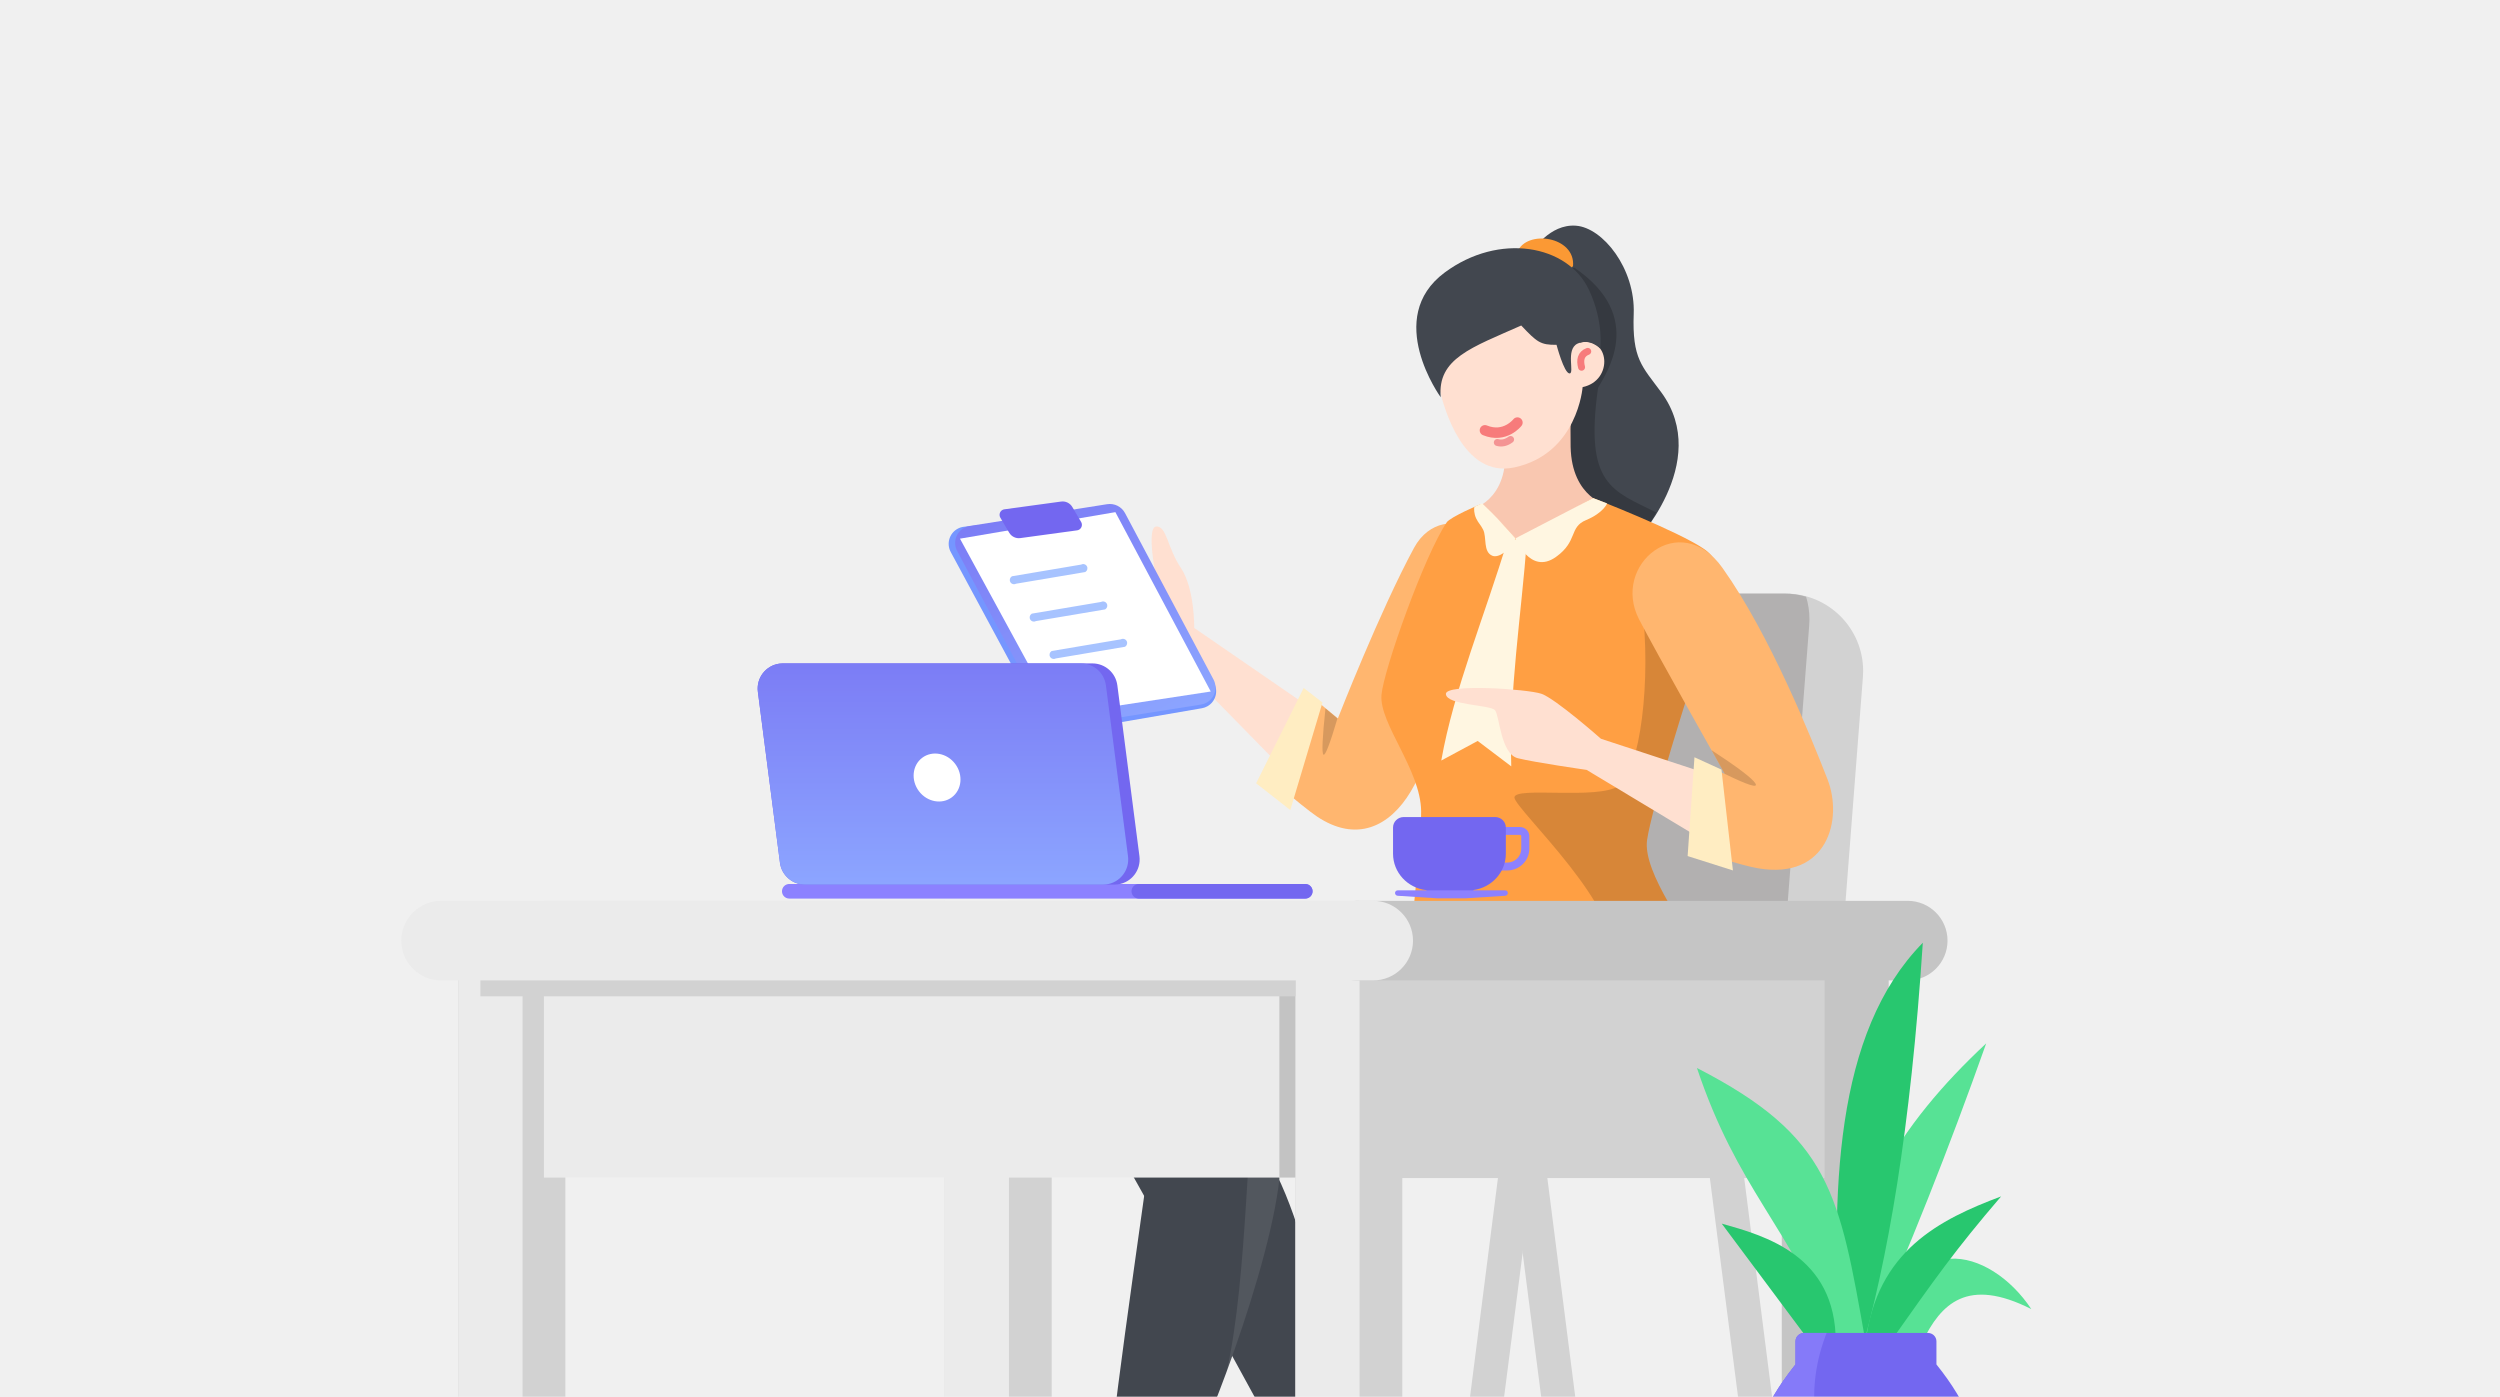
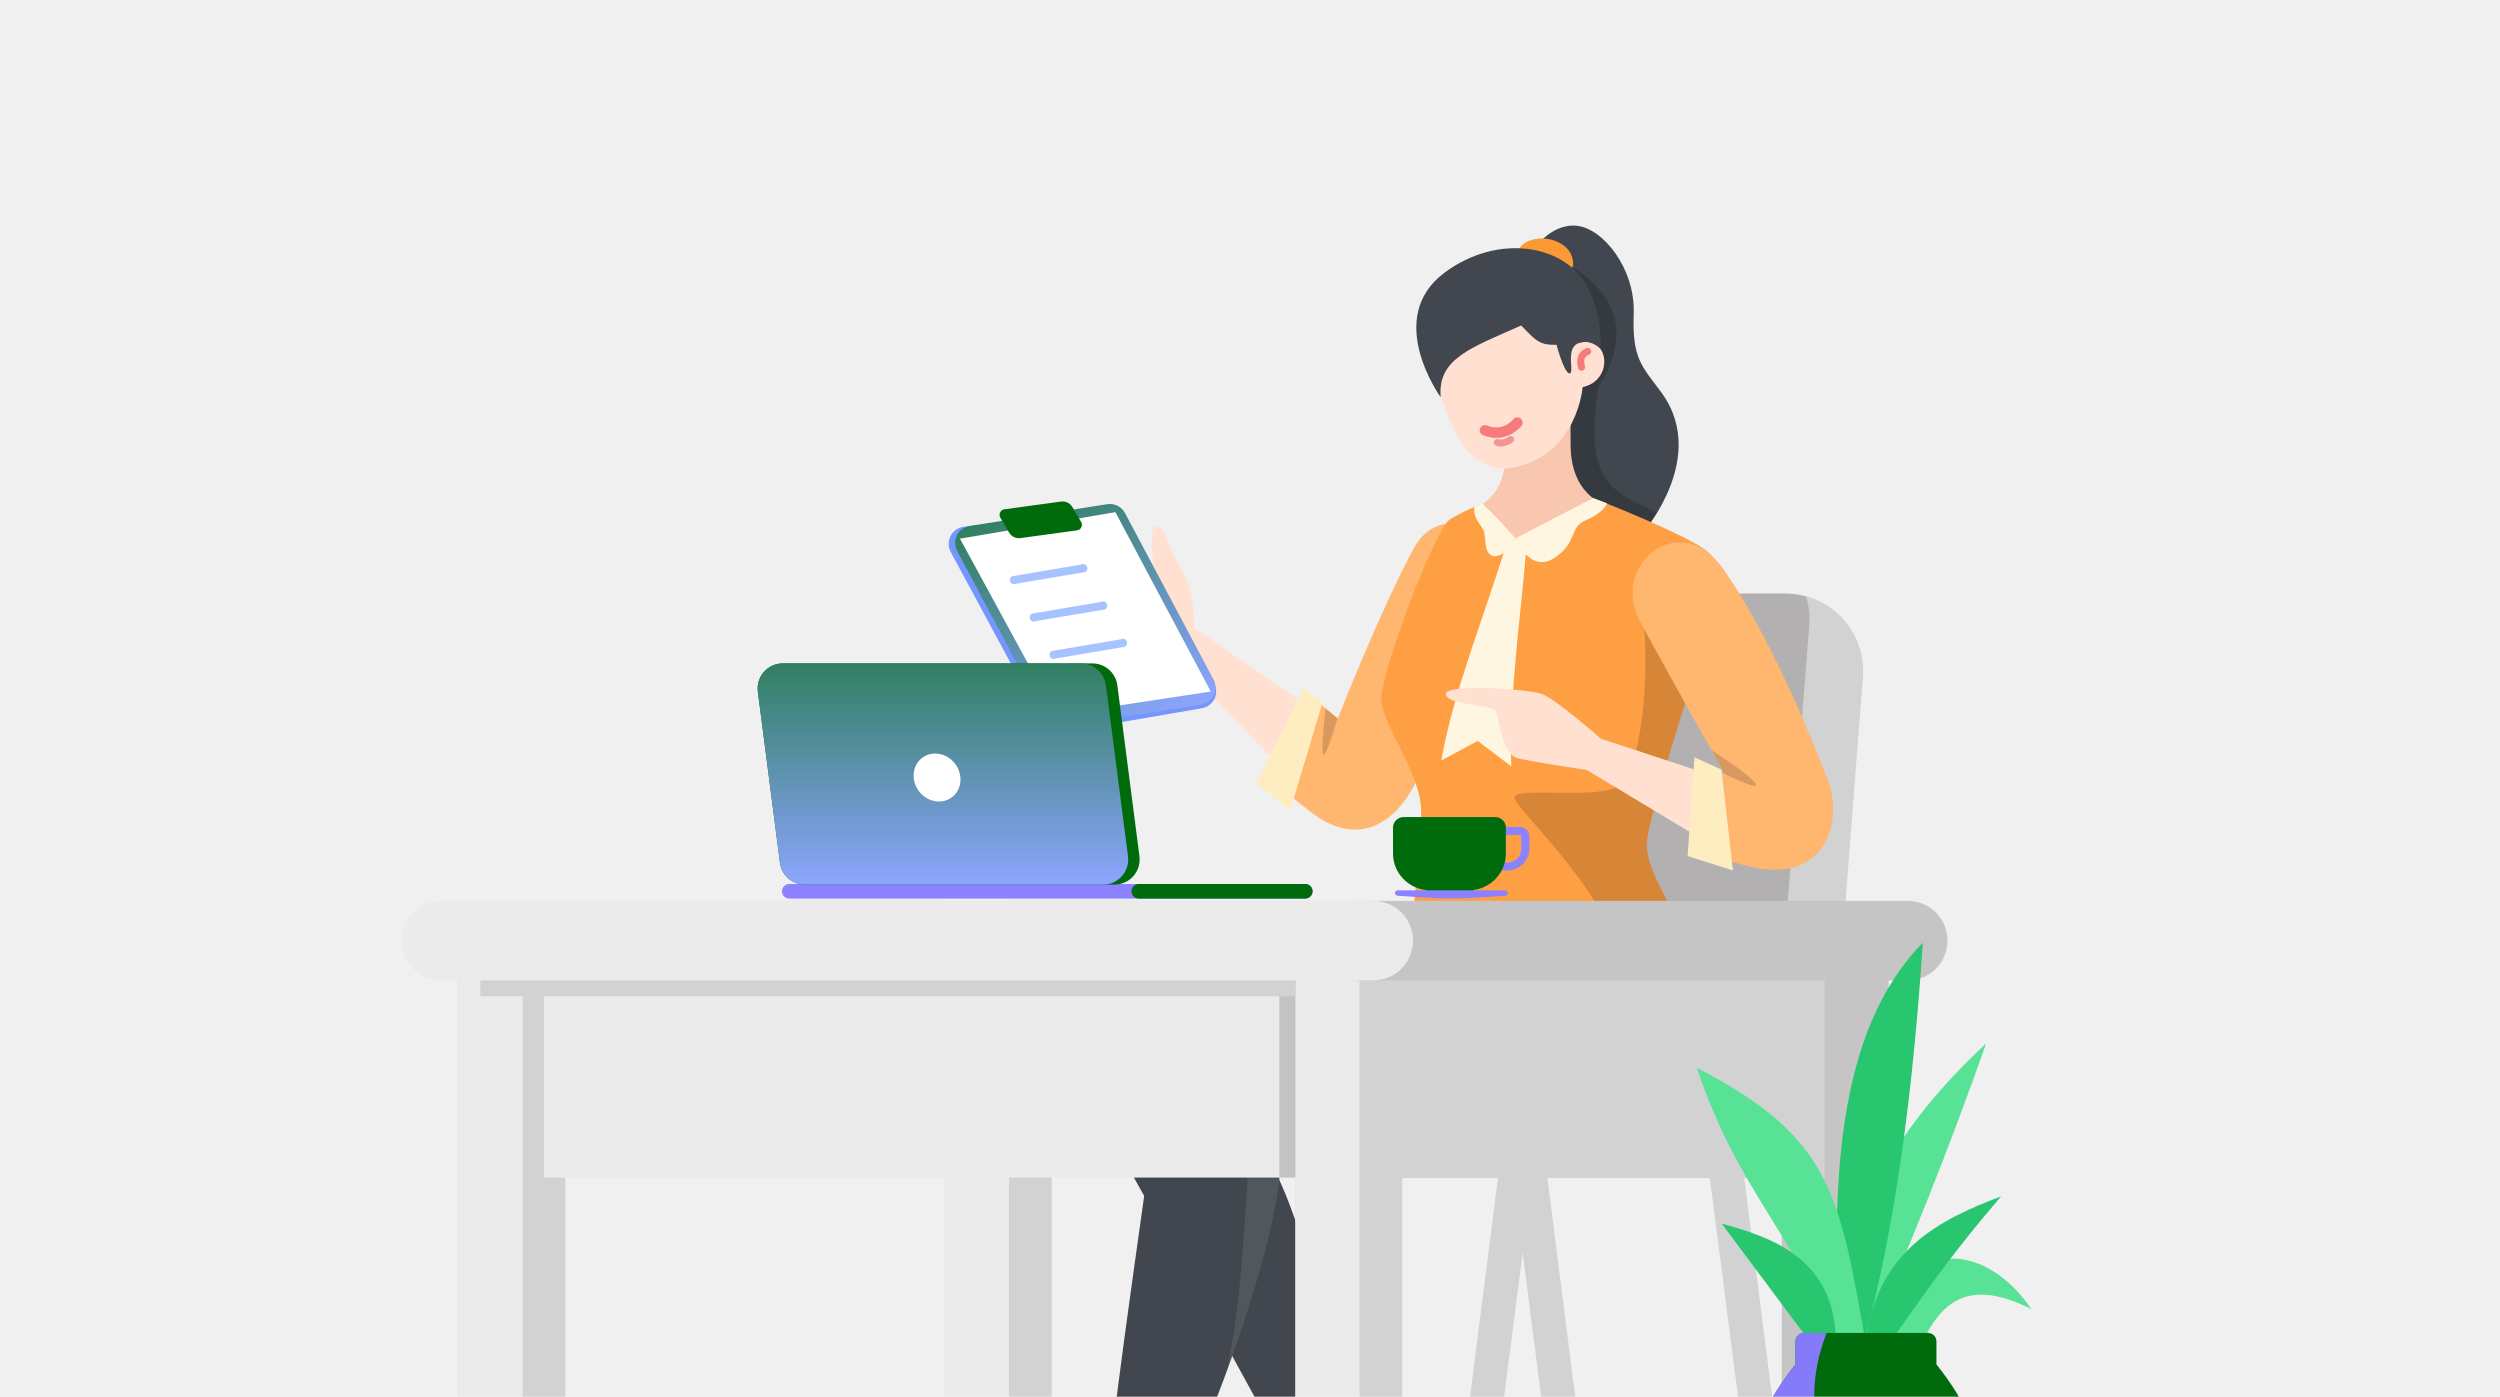
<svg xmlns="http://www.w3.org/2000/svg" xmlns:xlink="http://www.w3.org/1999/xlink" width="358px" height="200px" viewBox="0 0 358 200" version="1.1">
  <defs>
    <path d="M6,0 L352,0 C355.314,-6.08718376e-16 358,2.686 358,6 L358,200 L358,200 L0,200 L0,6 C-4.05812251e-16,2.686 2.686,6.08718376e-16 6,0 Z" id="path-1" />
    <linearGradient x1="68.669%" y1="-53.107%" x2="68.669%" y2="100%" id="linearGradient-3">
-       <stop stop-color="#7367F0" offset="0%" />
+       <stop stop-color="#006b0d" offset="0%" />
      <stop stop-color="#8CA5FF" offset="100%" />
    </linearGradient>
    <linearGradient x1="68.669%" y1="-53.107%" x2="68.669%" y2="100%" id="linearGradient-4">
-       <stop stop-color="#7367F0" offset="0%" />
+       <stop stop-color="#006b0d" offset="0%" />
      <stop stop-color="#8CA5FF" offset="100%" />
    </linearGradient>
    <path d="M7.952,0.064 L25.69,0.064 C26.366,0.064 26.914,0.603 26.914,1.268 L26.914,4.578 C31.399,10.144 33.642,15.71 33.642,21.277 C33.642,26.672 31.727,32.066 27.896,37.461 C27.668,37.784 27.293,37.976 26.894,37.976 L6.749,37.976 C6.349,37.976 5.975,37.784 5.746,37.461 C1.915,32.066 0,26.672 0,21.277 C0,15.815 2.159,10.354 6.477,4.893 L6.728,4.578 L6.728,1.268 C6.728,0.603 7.276,0.064 7.952,0.064 Z" id="path-5" />
  </defs>
  <g id="📝-Pages-New" stroke="none" stroke-width="1" fill="none" fill-rule="evenodd">
    <g id="Knowledge-Base" transform="translate(-670, -791)">
      <g id="Illustration" transform="translate(670, 791)">
        <mask id="mask-2" fill="white">
          <use xlink:href="#path-1" />
        </mask>
        <g id="Mask" />
        <g mask="url(#mask-2)">
          <g transform="translate(57, 30)">
            <g id="Chair4" transform="translate(121, 55)">
              <polygon id="Path" fill="#D2D2D2" points="38.077 71.363 28.831 143.879 33.679 143.815 42.925 72.042" />
              <polygon id="Path" fill="#D2D2D2" transform="translate(44.20678, 107.6211) scale(-1, 1) translate(-44.20678, -107.6211) " points="46.406 71.363 37.159 143.879 42.007 143.815 51.254 72.042" />
              <polygon id="Path" fill="#D2D2D2" transform="translate(72.39661, 107.6211) scale(-1, 1) translate(-72.39661, -107.6211) " points="74.596 71.363 65.349 143.879 70.197 143.815 79.444 72.042" />
              <path d="M0,75.186 C-5.12399906e-16,71.002 3.392,67.61 7.576,67.61 L36.218,67.61 C41.936,67.61 46.717,63.261 47.256,57.568 L51.76,10.042 C52.299,4.349 57.08,2.82683167e-15 62.798,0 L77.715,0 C83.839,6.51445281e-16 88.803,4.964 88.803,11.088 C88.803,11.374 88.792,11.659 88.77,11.944 L84.08,72.53 C83.633,78.304 78.817,82.762 73.025,82.762 L7.576,82.762 C3.392,82.762 5.12399906e-16,79.37 0,75.186 Z" id="Path" fill="#D2D2D2" />
              <path d="M77.51,-2.27373675e-13 C78.594,-2.27572851e-13 79.642,0.156 80.632,0.446 C80.945,1.469 81.113,2.555 81.113,3.68 C81.113,3.966 81.102,4.253 81.079,4.538 L76.394,64.893 C75.946,70.666 71.13,75.123 65.339,75.123 L0.071,75.123 L0.001,75.122 C0,75.073 9.36073955e-17,75.024 0,74.974 C6.90201459e-15,70.801 3.383,67.418 7.556,67.418 L36.107,67.418 C41.825,67.418 46.605,63.071 47.146,57.379 L51.645,10.039 C52.185,4.347 56.965,-2.24547053e-13 62.683,-2.27373675e-13 L77.51,-2.27373675e-13 Z" id="Combined-Shape" fill="#B2B0B0" />
            </g>
            <g id="Wom3.4" transform="translate(143, 100) scale(-1, 1) translate(-143, -100) translate(80, 0)">
              <g id="LLeg" transform="translate(28.09581, 104.5721)" fill="#42474F">
                <path d="M15.558,0.024 C22.487,0.333 61.05,8.844 68.057,10.29 C75.063,11.737 80.986,19.561 75.644,28.622 C69.643,38.793 54.16,67.679 50.401,74.191 C48.54,77.414 39.154,75.607 41.359,70.197 C45.469,60.113 47.378,34.78 57.857,25.544 C57.857,25.544 22.616,31.664 7.393,24.653 C-3.67,19.557 -1.167,-0.722 15.558,0.024 Z" id="Path" />
              </g>
              <g id="LArm" transform="translate(48.23367, 44.95087)">
                <path d="M43.754,14.969 C43.754,14.969 43.676,9.343 45.648,6.403 C47.62,3.463 47.698,0.34 49.191,0.442 C50.683,0.544 49.205,7.803 49.205,7.803 C49.205,7.803 51.099,7.081 52.459,6.168 C53.82,5.255 57.945,0.753 58.909,1.551 C60.543,2.91 57.911,10.578 56.477,12.111 C55.038,13.644 47.179,18.687 47.179,18.687 L27.93,38.329 L24.316,28.35 L43.754,14.969 Z" id="Path" fill="#FFE0D1" />
                <path d="M1.174,13.114 C4.398,20.574 10.299,34.278 12.732,38.367 C15.781,43.487 20.589,45.743 26.218,41.944 C27.214,41.272 29.23,39.651 32.266,37.082 L26.756,24.982 C24.374,26.944 23.183,27.925 23.183,27.925 C23.183,27.925 17.134,12.452 12.268,3.488 C8.054,-4.267 -3.732,1.772 1.174,13.114 Z" id="Path" fill="#FFB66F" />
                <path d="M23.245,27.933 C24.328,31.599 24.996,33.326 25.249,33.114 C25.503,32.902 25.406,30.696 24.959,26.496 L23.245,27.933 Z" id="Path" fill-opacity="0.16" fill="#000000" />
                <polygon id="Path-65" fill="#FFEDC2" points="25.387 25.652 29.994 41.05 34.888 37.217 28.077 23.567" />
              </g>
              <g id="Head" transform="translate(19.60132, 0)">
                <g id="Group-21" transform="translate(17.13841, 26.00611) rotate(12) translate(-17.13841, -26.00611) translate(4.638413, 2.506106)">
                  <path d="M15.016,2.524 C15.016,2.524 11.819,-0.875 8.127,0.216 C4.434,1.306 1.095,7.99 2.68,14.273 C4.258,20.557 3.073,21.85 1.159,26.085 C-3.983,37.477 9.656,46.638 9.656,46.638 L24.522,43.484 L19.211,15.738 L15.016,2.524 Z" id="Path" fill="#42474F" />
                  <path d="M9.606,6.059 C0.946,15.119 8.457,21.904 9.872,23.571 C14.734,36.855 10.866,38.412 5.454,42.76 L8.364,46.078 L16.706,42.599 L16.438,5.331 L9.606,6.059 Z" id="Path-50" fill-opacity="0.199" fill="#000000" />
                </g>
                <path d="M13.051,42.433 C13.051,42.433 18.329,41.374 18.485,33.986 C18.642,26.597 17.773,24.075 17.773,24.075 L27.726,23.895 C27.726,23.895 27.835,32.13 27.836,35.109 C27.841,42.351 33.426,43.191 33.426,43.191 C33.426,43.191 32.265,48.92 23.246,49.426 C16.204,49.822 13.051,42.433 13.051,42.433 Z" id="Path" fill="#F9C7B0" />
                <g id="Group-20" transform="translate(27.08848, 21.33915) rotate(12) translate(-27.08848, -21.33915) translate(13.58848, 5.339154)">
                  <path d="M1.995,4.913 C0.754,0.819 7.424,-1.657 9.383,1.292 C9.383,1.292 10.344,4.087 8.341,5.683 C5.631,7.835 1.995,4.913 1.995,4.913 Z" id="Path" fill="#FB9934" />
                  <path d="M3.36,15.846 C-1.08,15.674 -0.356,22.161 4.257,22.152 C4.257,22.152 6.936,31.367 16.237,31.367 C23.791,31.367 24.282,20.627 24.351,18.484 C24.425,16.2 24.434,8.695 24.434,8.695 L3.187,8.685 L3.36,15.846 Z" id="Path" fill="#FFE0D1" />
                  <path d="M5.69,19.846 C6.446,19.639 6.651,15.451 6.651,15.451 C8.913,15.003 9.311,14.493 11.02,11.694 C18.613,13.309 23.767,13.802 24.434,19.35 C24.434,19.35 30.136,6.54 20.146,1.987 C11.358,-2.013 2.087,1.745 0.469,8.729 C-0.677,13.659 0.637,17.28 0.637,17.28 C0.637,17.28 1.788,15.451 3.677,15.908 C5.567,16.365 4.934,20.052 5.69,19.846 Z" id="Path" fill="#42474F" />
                  <path d="M14.608,24.436 C14.608,24.436 16.137,26.901 19.119,26.027" id="Path" stroke="#F77B7B" stroke-width="1.5" stroke-linecap="round" transform="translate(16.86349, 25.32509) rotate(-18) translate(-16.86349, -25.32509) " />
                  <path d="M15.903,27.378 C16.603,27.671 17.267,27.671 17.848,27.334" id="Path" stroke="#F49494" stroke-linecap="round" transform="translate(16.87519, 27.46345) rotate(2) translate(-16.87519, -27.46345) " />
                  <path d="M3.565,19.444 C3.844,18.44 3.72,17.563 2.721,17.162" id="Path-8" stroke="#F77B7B" stroke-linecap="round" transform="translate(3.207757, 18.30307) rotate(-13) translate(-3.207757, -18.30307) " />
                </g>
              </g>
              <g id="Group-19" transform="translate(16.70562, 41.32406)">
                <path d="M34.241,0.88 C34.362,0.874 38.619,2.737 39.109,3.456 C42.302,8.137 48.165,24.612 48.466,28.186 C48.807,32.308 42.859,38.875 42.786,44.843 C42.721,50.812 45.33,68.784 44.318,70.463 C43.314,72.141 36.716,80.116 35.339,80.148 C33.955,80.181 32.921,75.994 30.824,76.085 C28.735,76.176 24.379,81.727 22.501,81.688 C20.631,81.647 1.248,69.377 2.729,65.882 C4.219,62.386 11.134,53.698 10.429,48.935 C9.733,44.173 4.171,26.592 2.163,20.609 C0.163,14.625 -1.448,9.859 2.284,7.284 C6.017,4.71 18.161,0 18.161,0 L29.035,6.078 C29.035,6.078 33.61,0.91 34.241,0.88 Z" id="Path" fill="#FF9F43" />
                <path d="M30.375,5.909 C33.636,16.745 38.112,27.423 39.904,37.585 L34.69,34.778 L29.881,38.419 C30.221,27.854 28.446,16.762 27.63,5.909 L30.375,5.909 Z" id="Path" fill="#FFF6E1" />
                <path d="M11.326,14.23 L11.202,15.106 C9.741,25.988 11.47,39.194 14.467,41.208 C17.525,43.265 29.43,41.247 29.43,42.875 C29.43,44.504 12.978,59.43 15.679,66.566 C17.164,70.489 16.667,73.978 14.187,77.033 L13.468,76.549 C7.848,72.741 1.883,67.879 2.729,65.882 C4.219,62.386 11.134,53.698 10.429,48.935 C9.761,44.363 4.608,27.978 2.42,21.381 L1.723,19.289 C0.913,16.837 0.239,14.615 0.076,12.698 L0.579,12.373 C8.614,7.226 12.197,7.845 11.326,14.23 L11.326,14.23 Z" id="Path" fill-opacity="0.16" fill="#000000" />
                <path d="M16.154,0.767 L18.161,0 L29.274,5.763 C29.274,5.763 27.184,11.076 23.484,8.43 C20.312,6.168 21.65,4.177 19.164,3.15 C16.687,2.123 16.154,0.767 16.154,0.767 Z" id="Path" fill="#FFF6E1" />
                <path d="M29.274,5.763 C30.079,7.551 31.717,8.596 32.563,8.271 C33.961,7.734 33.361,5.597 33.912,4.518 C34.306,3.752 34.561,3.636 34.906,2.917 C35.227,2.257 35.24,1.466 35.158,1.247 L34.065,0.751 C33.063,1.694 32.329,2.417 31.863,2.917 C31.283,3.541 30.419,4.49 29.274,5.763 Z" id="Path" fill="#FFF6E1" />
              </g>
              <g id="RArm" transform="translate(0, 47.66368)">
                <path d="M33.745,28.126 C33.745,28.126 40.288,22.348 42.29,21.678 C44.293,21.007 56.022,20.202 55.949,21.717 C55.864,23.34 49.564,23.247 48.912,24.045 C48.259,24.844 48.11,30.302 45.643,30.915 C43.18,31.528 35.798,32.584 35.798,32.584 L18.138,43.213 L17.383,33.501 L33.745,28.126 Z" id="Path" fill="#FFE0D1" />
                <path d="M16.341,3.661 C9.448,13.369 3.563,28.156 1.304,33.921 C-0.955,39.686 1.324,48.381 11.257,46.674 C12.375,46.482 14.188,46.001 16.696,45.23 L19.07,31.878 C17.029,32.733 16.008,33.161 16.008,33.161 C16.008,33.161 25.88,15.699 28.291,11.017 C32.318,3.2 22.412,-4.892 16.341,3.661 Z" id="Path" fill="#FFB66F" />
                <path d="M16.008,33.161 C12.665,34.79 11.204,35.247 11.624,34.53 C12.045,33.813 14.137,32.225 17.9,29.765 L16.008,33.161 Z" id="Path" fill-opacity="0.16" fill="#000000" />
                <polygon id="Path-64" fill="#FFEDC2" points="16.486 32.544 14.847 46.982 21.331 44.925 20.353 30.776" />
              </g>
              <g id="RLeg" transform="translate(15.94627, 101.5411)">
                <path d="M6.757,0.134 C-1.984,13.276 -1.129,22.783 9.321,28.653 C22.707,36.172 63.994,27.364 63.994,27.364 C63.994,27.364 63.262,33.248 63.994,38.496 C65.907,52.202 75.004,75.037 76.928,77.906 C79.59,81.874 87.697,78.881 87.85,75.577 C88.003,72.274 81.738,30.078 80.785,22.032 C79.838,13.985 76.846,12.816 68.106,10.617 C66.099,10.111 42.356,4.223 40.181,4.395 C27.723,5.378 16.581,3.957 6.757,0.134 Z" id="Path" fill="#42474F" />
                <path d="M16.28,26.462 C29.834,27.977 65.717,24.853 67.158,26.273 C68.534,27.628 68.304,51.208 71.391,64.855 C68.35,56.586 65.059,46.126 63.994,38.496 C63.262,33.248 63.994,27.364 63.994,27.364 L62.592,27.644 C55.277,29.062 21.363,35.15 9.321,28.653 C2.258,24.842 -0.475,18.942 1.123,10.952 C3.049,20.377 8.102,25.547 16.28,26.462 Z" id="Path" fill-opacity="0.192" fill="#FFFFFF" opacity="0.44" />
                <ellipse id="Oval" fill-opacity="0.192" fill="#FFFFFF" transform="translate(86.56548, 23.11196) rotate(13) translate(-86.56548, -23.11196) " cx="86.565" cy="23.112" rx="2.278" ry="4.168" />
                <ellipse id="Oval" fill-opacity="0.192" fill="#FFFFFF" transform="translate(75.93463, 20.45977) rotate(-16) translate(-75.93463, -20.45977) " cx="75.935" cy="20.46" rx="3.037" ry="4.547" />
              </g>
            </g>
            <g id="Example-Task1" transform="translate(97.77145, 58.16383) rotate(-28) translate(-97.77145, -58.16383) translate(85.27145, 37.16383)">
              <g id="Group-3" transform="translate(-0, -0)">
                <path d="M3.716,1.906 L22.562,9.467 C23.474,9.833 24.082,10.706 24.108,11.688 L24.819,38.439 C24.855,39.799 23.781,40.931 22.421,40.967 C22.137,40.975 21.855,40.933 21.585,40.845 L2.19,34.461 C1.184,34.13 0.502,33.193 0.496,32.135 L0.334,4.207 C0.326,2.846 1.423,1.737 2.784,1.729 C3.103,1.727 3.42,1.787 3.716,1.906 Z" id="Rectangle" fill="#7596FF" fill-rule="nonzero" />
                <path d="M4.482,2.186 L23.325,8.676 C24.32,9.019 24.987,9.954 24.987,11.006 L24.987,37.988 C24.987,39.348 23.884,40.452 22.523,40.452 C22.25,40.452 21.979,40.406 21.72,40.317 L2.877,33.827 C1.883,33.484 1.216,32.549 1.216,31.497 L1.216,4.515 C1.216,3.155 2.319,2.051 3.68,2.051 C3.953,2.051 4.224,2.097 4.482,2.186 Z" id="Rectangle" fill="url(#linearGradient-3)" />
                <polygon id="Rectangle" fill="#FFFFFF" fill-rule="nonzero" points="2.399 3.14 23.831 10.235 23.831 39.326 2.691 31.91" />
-                 <path d="M9.99,2.414 L17.686,5.25 C18.291,5.473 18.703,6.037 18.731,6.682 L18.84,9.177 C18.859,9.618 18.517,9.992 18.075,10.011 C17.969,10.016 17.863,9.999 17.764,9.962 L10.068,7.126 C9.463,6.903 9.051,6.339 9.023,5.695 L8.914,3.199 C8.895,2.758 9.238,2.384 9.679,2.365 C9.785,2.361 9.891,2.377 9.99,2.414 Z" id="Rectangle" fill="#7367F0" fill-rule="nonzero" />
+                 <path d="M9.99,2.414 L17.686,5.25 C18.291,5.473 18.703,6.037 18.731,6.682 L18.84,9.177 C18.859,9.618 18.517,9.992 18.075,10.011 C17.969,10.016 17.863,9.999 17.764,9.962 L10.068,7.126 C9.463,6.903 9.051,6.339 9.023,5.695 L8.914,3.199 C8.895,2.758 9.238,2.384 9.679,2.365 C9.785,2.361 9.891,2.377 9.99,2.414 Z" id="Rectangle" fill="#006b0d" fill-rule="nonzero" />
                <path d="M15.985,14.567 C16.321,14.567 16.593,14.839 16.593,15.173 C16.593,15.484 16.358,15.74 16.056,15.775 L15.985,15.779 L6.456,12.605 C6.12,12.605 5.848,12.334 5.848,11.999 C5.848,11.688 6.083,11.432 6.385,11.397 L6.456,11.393 L15.985,14.567 Z" id="Path" fill="#A7C3FF" />
                <path d="M15.985,20.628 C16.321,20.628 16.593,20.899 16.593,21.234 C16.593,21.545 16.358,21.801 16.056,21.836 L15.985,21.84 L6.456,18.666 C6.12,18.666 5.848,18.394 5.848,18.06 C5.848,17.749 6.083,17.493 6.385,17.458 L6.456,17.454 L15.985,20.628 Z" id="Path" fill="#A7C3FF" />
                <path d="M15.985,26.689 C16.321,26.689 16.593,26.96 16.593,27.295 C16.593,27.605 16.358,27.862 16.056,27.897 L15.985,27.901 L6.456,24.726 C6.12,24.726 5.848,24.455 5.848,24.12 C5.848,23.809 6.083,23.553 6.385,23.518 L6.456,23.514 L15.985,26.689 Z" id="Path" fill="#A7C3FF" />
              </g>
            </g>
            <g id="Group-26" transform="translate(0, 99)">
              <g id="Group-25" transform="translate(8.649351, 0)">
                <polygon id="Rectangle" fill="#D2D2D2" points="69.648 3.799 84.956 3.799 84.956 100.493 69.648 100.493" />
                <polygon id="Rectangle" fill="#EBEBEB" points="69.648 -1.78512303e-13 78.833 -1.78512303e-13 78.833 100.493 69.648 100.493" />
                <polygon id="Rectangle" fill="#D2D2D2" points="1.05161699e-15 3.799 75.777 3.799 75.777 32.801 15.308 32.801 15.308 100.493 1.05161699e-15 100.493" />
                <polygon id="Rectangle" fill="#EBEBEB" points="1.01974981e-15 3.799 9.185 3.799 9.185 100.493 1.01974981e-15 100.493" />
              </g>
              <g id="Group-25">
                <polygon id="Rectangle" fill="#C5C5C5" points="198.15 3.799 213.459 3.799 213.459 100.493 198.15 100.493" />
                <polygon id="Rectangle" fill="#D2D2D2" points="128.503 3.799 204.28 3.799 204.28 39.699 143.811 39.699 143.811 100.493 128.503 100.493" />
                <polygon id="Rectangle" fill="#EBEBEB" points="20.89 -2.81575148e-13 137.599 -4.04882098e-13 137.599 39.628 20.89 39.628" />
                <polygon id="Rectangle" fill="#C3C3C3" points="126.207 3.799 135.392 3.799 135.392 39.628 126.207 39.628" />
                <polygon id="Rectangle" fill="#EBEBEB" points="128.503 3.799 137.688 3.799 137.688 100.493 128.503 100.493" />
                <path d="M137.299,0 L216.186,0 C219.333,2.97461293e-15 221.885,2.551 221.885,5.698 C221.885,8.845 219.333,11.396 216.186,11.396 L137.299,11.396 C134.152,11.396 131.601,8.845 131.601,5.698 C131.601,2.551 134.152,5.7810075e-16 137.299,0 Z" id="Rectangle" fill="#C5C5C5" />
                <polygon id="Rectangle" fill="#D2D2D2" points="11.794 2.279 128.503 2.279 128.503 13.676 11.794 13.676" />
                <path d="M6.164,-1.78139615e-14 L139.644,-1.78139615e-14 C142.791,6.58155786e-15 145.342,2.551 145.342,5.698 C145.342,8.845 142.791,11.396 139.644,11.396 L6.164,11.396 C3.017,11.396 0.466,8.845 0.466,5.698 C0.466,2.551 3.017,-1.90122176e-14 6.164,-1.78139615e-14 Z" id="Rectangle" fill="#EBEBEB" />
              </g>
            </g>
            <g id="Cup" transform="translate(152, 93) scale(-1, 1) translate(-152, -93) translate(142, 87)">
              <path d="M5.196,1.431 L1.346,1.431 C0.603,1.431 0,2.018 0,2.743 L0,4.541 C0,6.259 1.428,7.651 3.19,7.651 L5.196,7.651 C5.514,7.651 5.773,7.4 5.773,7.089 C5.773,6.778 5.514,6.526 5.196,6.526 L3.19,6.526 C2.065,6.526 1.154,5.638 1.154,4.541 L1.154,2.743 C1.154,2.64 1.24,2.556 1.346,2.556 L5.196,2.556 C5.514,2.556 5.773,2.304 5.773,1.993 C5.773,1.683 5.514,1.431 5.196,1.431 Z" id="Path" fill="#8C81FF" />
-               <path d="M17.979,0 C18.828,0 19.517,0.672 19.517,1.5 L19.517,5.25 C19.517,7.95 17.427,10.174 14.738,10.467 L14.737,11.25 L8.003,11.25 L8.003,10.45 C5.382,10.096 3.363,7.903 3.363,5.25 L3.363,1.5 C3.363,0.672 4.052,0 4.902,0 L17.979,0 Z" id="Path" fill="#7367F0" />
+               <path d="M17.979,0 C18.828,0 19.517,0.672 19.517,1.5 L19.517,5.25 C19.517,7.95 17.427,10.174 14.738,10.467 L14.737,11.25 L8.003,11.25 L8.003,10.45 C5.382,10.096 3.363,7.903 3.363,5.25 L3.363,1.5 C3.363,0.672 4.052,0 4.902,0 L17.979,0 Z" id="Path" fill="#006b0d" />
              <path d="M3.452,10.5 L18.856,10.5 C19.063,10.5 19.231,10.668 19.231,10.875 C19.231,11.086 19.067,11.261 18.857,11.274 L13.196,11.641 L13.196,11.641 L9.157,11.641 L3.451,11.274 C3.241,11.261 3.077,11.086 3.077,10.875 C3.077,10.668 3.245,10.5 3.452,10.5 Z" id="Rectangle" fill="#8C81FF" />
            </g>
            <g id="FacingBack-Laptop3" transform="translate(51, 65)">
              <path d="M5.027,31.585 L78.915,31.585 C79.493,31.585 79.961,32.053 79.961,32.631 C79.961,33.209 79.493,33.677 78.915,33.677 L5.027,33.677 C4.45,33.677 3.981,33.209 3.981,32.631 C3.981,32.053 4.45,31.585 5.027,31.585 Z" id="Rectangle" fill="#8C81FF" />
-               <path d="M55.078,31.585 L78.915,31.585 C79.493,31.585 79.961,32.053 79.961,32.631 C79.961,33.209 79.493,33.677 78.915,33.677 L55.078,33.677 C54.5,33.677 54.032,33.209 54.032,32.631 C54.032,32.053 54.5,31.585 55.078,31.585 Z" id="Rectangle" fill="#7367F0" />
-               <path d="M4.095,0 L48.433,0 C50.243,-7.76541381e-16 51.772,1.344 52.004,3.138 L55.168,27.614 C55.423,29.586 54.031,31.391 52.059,31.646 C51.906,31.665 51.752,31.675 51.597,31.675 L7.26,31.675 C5.45,31.675 3.921,30.332 3.689,28.537 L0.525,4.062 C0.27,2.09 1.662,0.285 3.634,0.03 C3.787,0.01 3.941,2.8351131e-17 4.095,0 Z" id="Rectangle" fill="#7367F0" />
+               <path d="M55.078,31.585 L78.915,31.585 C79.493,31.585 79.961,32.053 79.961,32.631 C79.961,33.209 79.493,33.677 78.915,33.677 L55.078,33.677 C54.5,33.677 54.032,33.209 54.032,32.631 C54.032,32.053 54.5,31.585 55.078,31.585 Z" id="Rectangle" fill="#006b0d" />
+               <path d="M4.095,0 L48.433,0 C50.243,-7.76541381e-16 51.772,1.344 52.004,3.138 L55.168,27.614 C55.423,29.586 54.031,31.391 52.059,31.646 C51.906,31.665 51.752,31.675 51.597,31.675 L7.26,31.675 C5.45,31.675 3.921,30.332 3.689,28.537 L0.525,4.062 C0.27,2.09 1.662,0.285 3.634,0.03 C3.787,0.01 3.941,2.8351131e-17 4.095,0 Z" id="Rectangle" fill="#006b0d" />
              <path d="M4.095,0 L46.795,0 C48.605,9.99815459e-16 50.133,1.344 50.366,3.138 L53.53,27.614 C53.785,29.586 52.393,31.391 50.421,31.646 C50.268,31.665 50.114,31.675 49.959,31.675 L7.26,31.675 C5.45,31.675 3.921,30.332 3.689,28.537 L0.525,4.062 C0.27,2.09 1.662,0.285 3.634,0.03 C3.787,0.01 3.941,1.36061876e-15 4.095,0 Z" id="Rectangle" fill="url(#linearGradient-4)" />
              <ellipse id="Oval" fill="#FFFFFF" transform="translate(26.18607, 16.34168) rotate(-37) translate(-26.18607, -16.34168) " cx="26.186" cy="16.342" rx="3.249" ry="3.536" />
            </g>
            <g id="Group-79" transform="translate(186, 105)">
              <g id="Group-86">
                <path d="M23.979,58.234 C30.346,43.991 36.13,29.363 41.424,14.412 C29.228,25.78 19.744,39.63 21.095,58.234 L23.979,58.234 Z" id="Path-113" fill="#57E295" />
                <path d="M20.586,59.721 C19.079,35.435 19.718,12.88 32.347,0 C30.605,26.665 27.346,45.45 23.219,59.721 L20.586,59.721 Z" id="Rectangle" fill="#28C76F" />
                <path d="M20.007,57.192 C12.951,40.221 5.861,35.356 2.45563569e-14,17.935 C19.181,27.771 20.383,35.893 24.148,57.192 L20.007,57.192 Z" id="Path-112" fill="#57E295" />
                <path d="M16.209,57.192 L3.551,40.221 C9.665,41.944 19.883,44.735 19.883,57.192 L16.209,57.192 Z" id="Path-114" fill="#28C76F" />
                <path d="M28.048,57.192 L32.271,57.192 C34.954,51.651 38.735,47.837 47.884,52.461 C41.887,43.427 29.583,40.694 28.048,57.192 Z" id="Path-116" fill="#57E295" />
                <path d="M24.164,57.192 L27.675,57.192 C34.12,48.078 36.891,44.106 43.56,36.323 C34.774,39.62 25.756,44.106 24.164,57.192 Z" id="Path-117" fill="#28C76F" />
              </g>
              <g id="Group-85" transform="translate(7.384615, 55.8125)">
                <mask id="mask-6" fill="white">
                  <use xlink:href="#path-5" />
                </mask>
-                 <use id="Rectangle" fill="#7367F0" xlink:href="#path-5" />
+                 <use id="Rectangle" fill="#006b0d" xlink:href="#path-5" />
                <path d="M-4.282,-0.978 L11.622,-0.978 C4.008,16.458 19.027,26.784 11.622,44.155 L-4.282,44.155 L-4.282,-0.978 Z" id="Rectangle" fill="#857AF9" mask="url(#mask-6)" />
              </g>
            </g>
          </g>
        </g>
      </g>
    </g>
  </g>
</svg>
